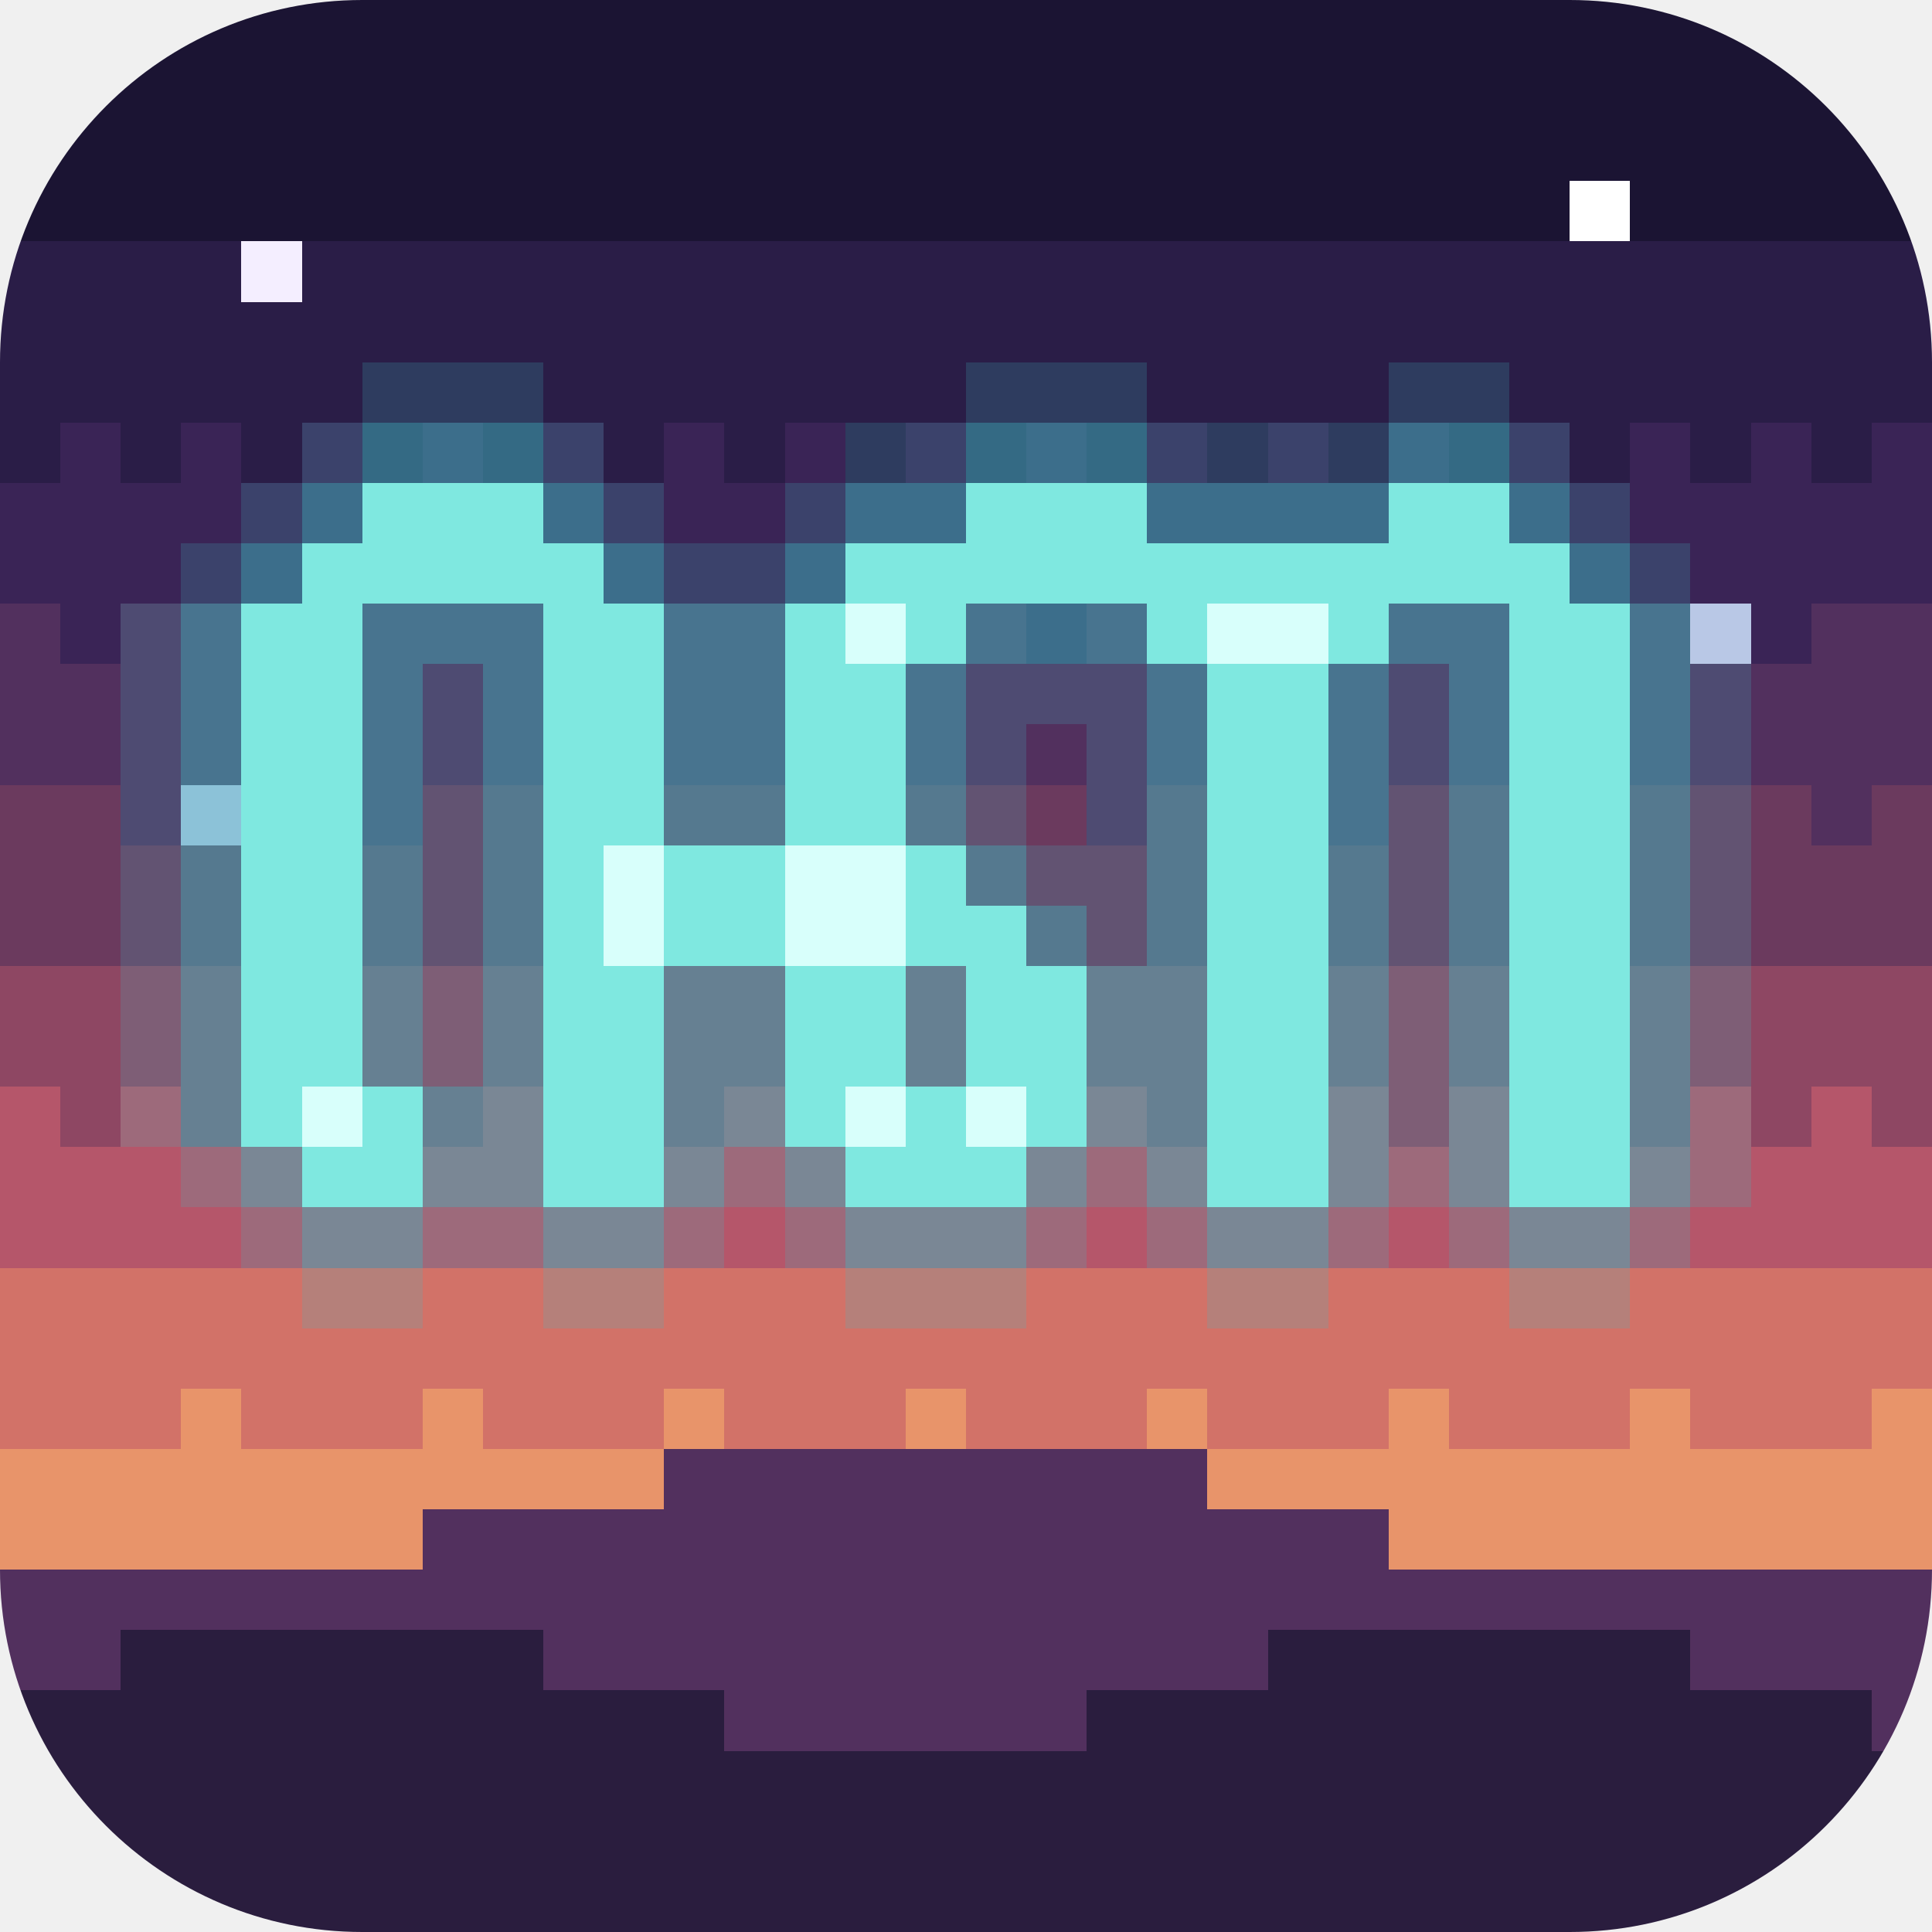
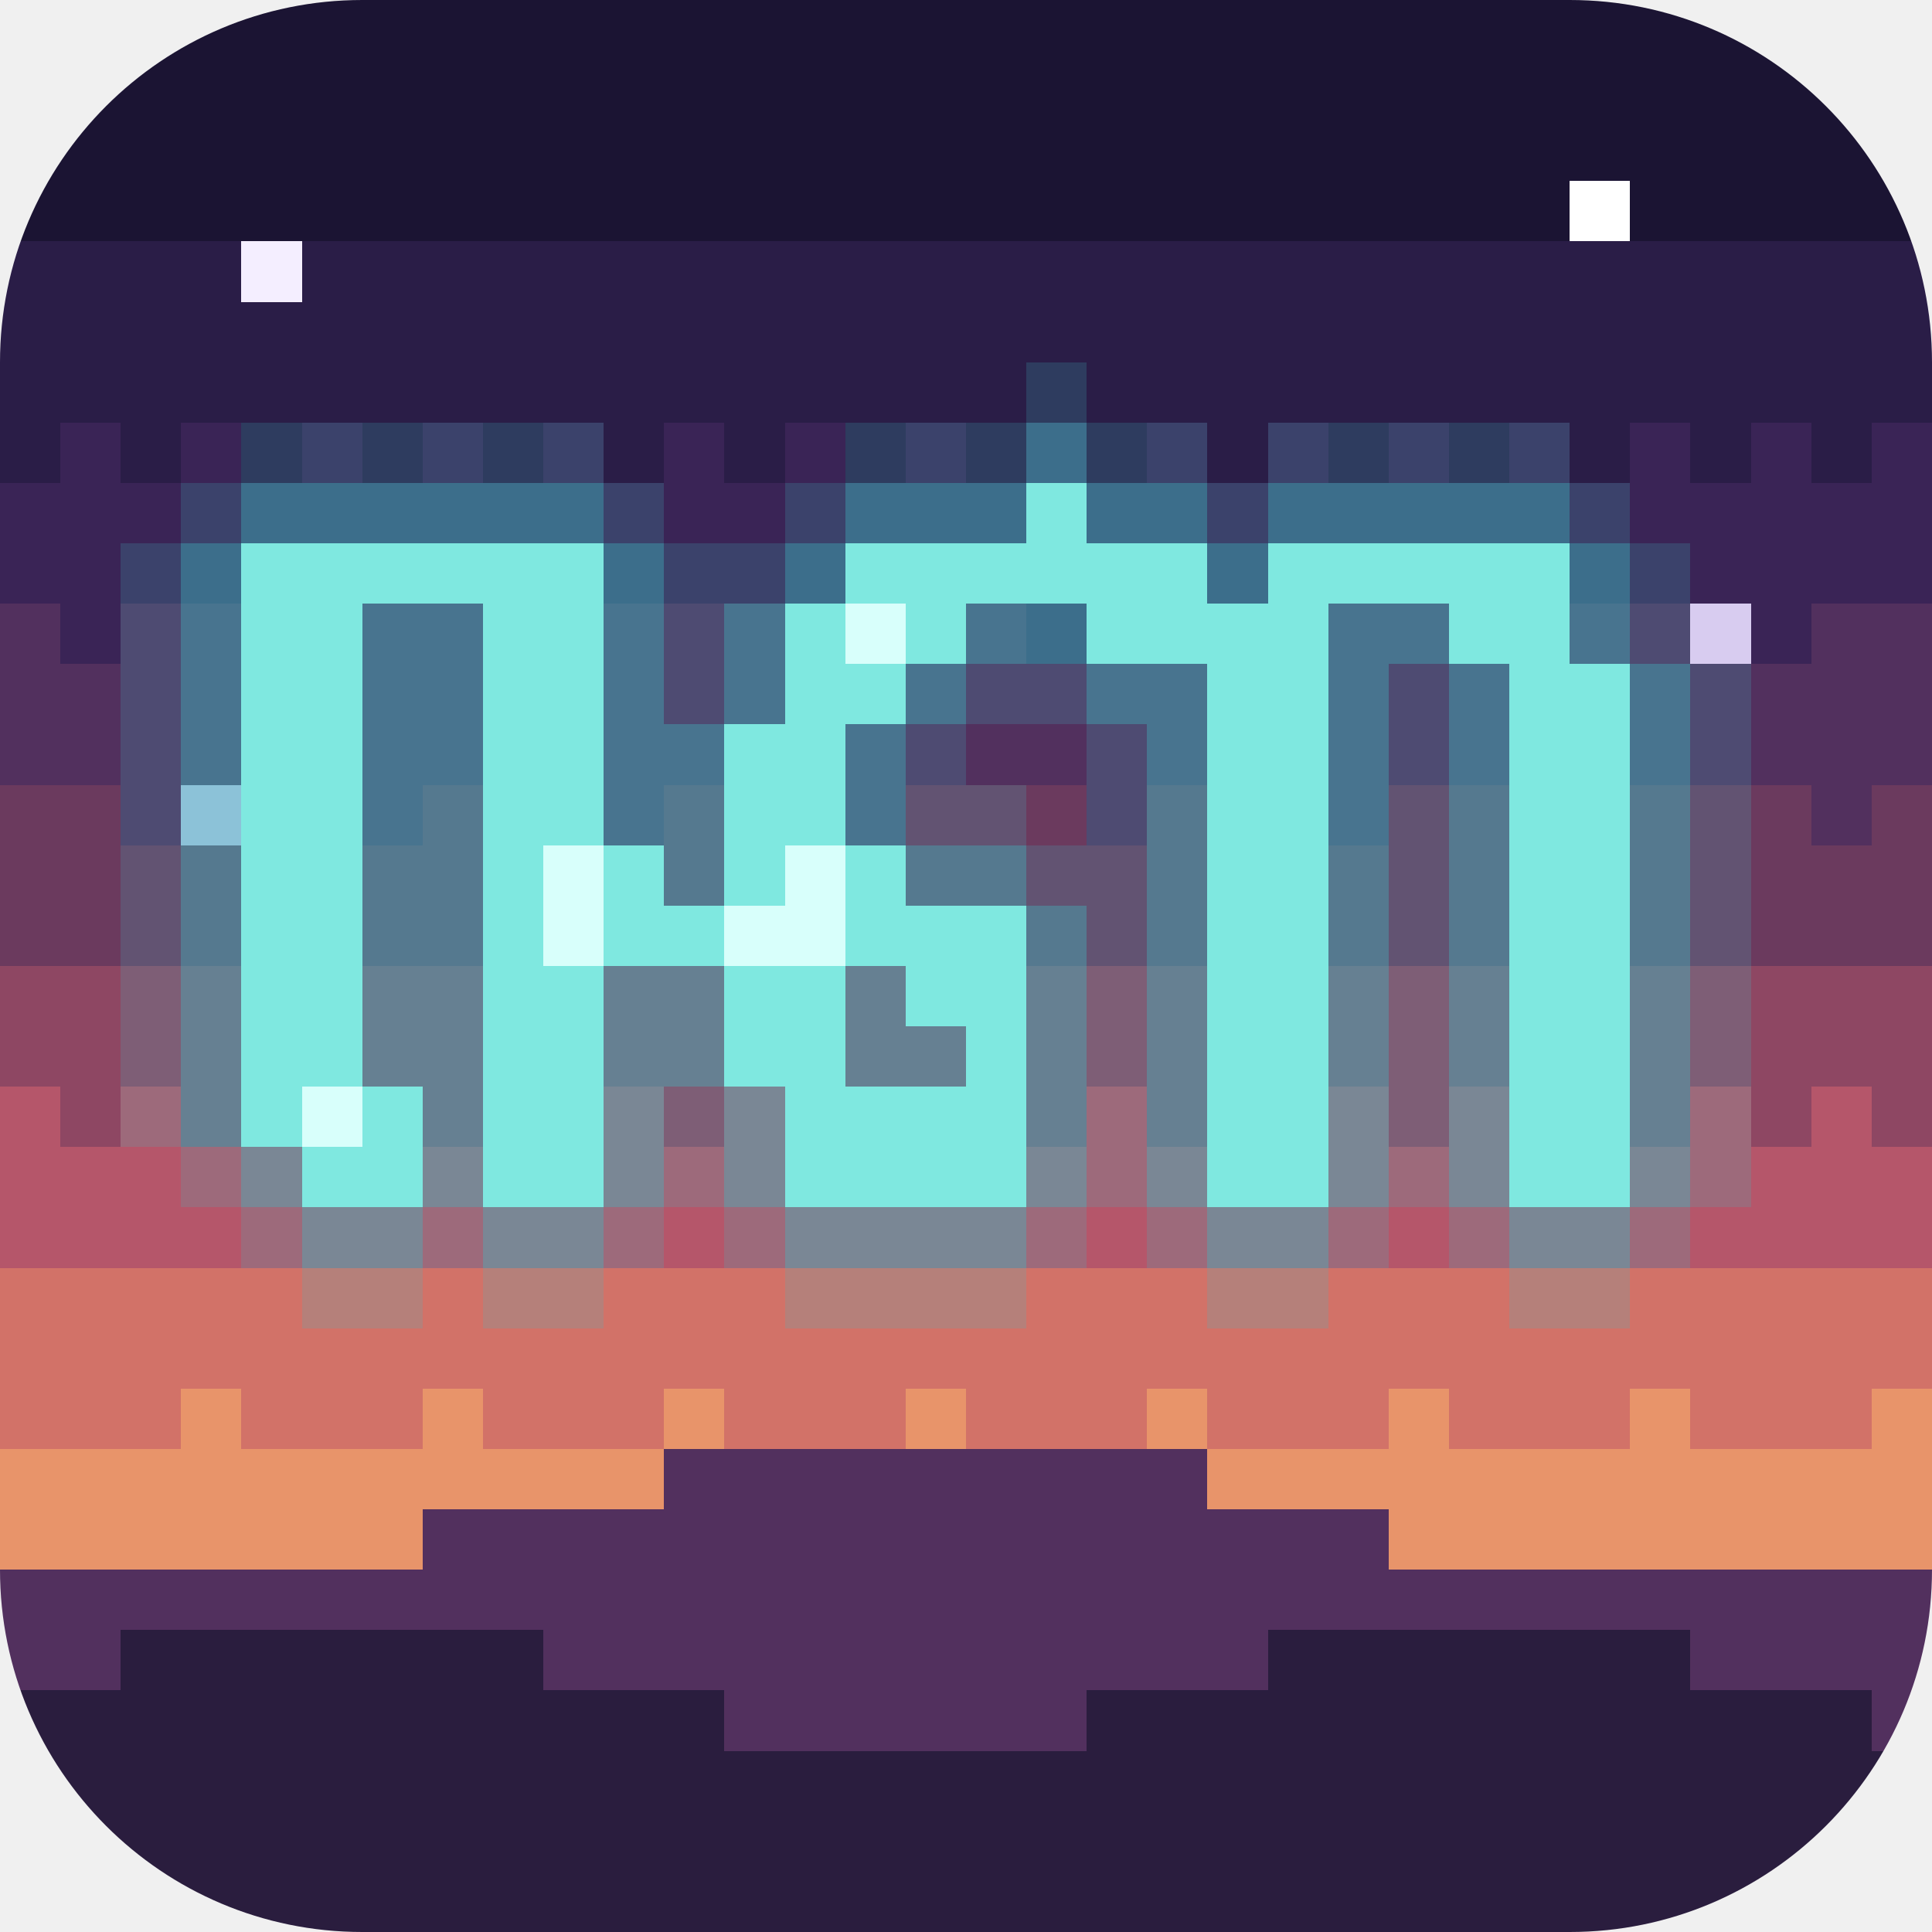
<svg xmlns="http://www.w3.org/2000/svg" width="128" height="128" viewBox="0 0 128 128" shape-rendering="crispEdges">
  <clipPath id="r">
    <rect width="128" height="128" rx="24" />
  </clipPath>
  <g clip-path="url(#r)">
    <rect x="0" y="0" width="128" height="4" fill="#1B1433" />
    <rect x="0" y="4" width="128" height="4" fill="#1B1433" />
    <rect x="0" y="8" width="128" height="4" fill="#1B1433" />
    <rect x="0" y="12" width="104" height="4" fill="#1B1433" />
    <rect x="104" y="12" width="4" height="4" fill="#FFFFFF" />
    <rect x="108" y="12" width="20" height="4" fill="#1B1433" />
    <rect x="0" y="16" width="16" height="4" fill="#2A1D47" />
    <rect x="16" y="16" width="4" height="4" fill="#F4EEFF" />
    <rect x="20" y="16" width="108" height="4" fill="#2A1D47" />
    <rect x="0" y="20" width="128" height="4" fill="#2A1D47" />
-     <rect x="0" y="24" width="24" height="4" fill="#2A1D47" />
-     <rect x="24" y="24" width="12" height="4" fill="#2E3C5F" />
-     <rect x="36" y="24" width="28" height="4" fill="#2A1D47" />
-     <rect x="64" y="24" width="12" height="4" fill="#2E3C5F" />
-     <rect x="76" y="24" width="16" height="4" fill="#2A1D47" />
-     <rect x="92" y="24" width="8" height="4" fill="#2E3C5F" />
-     <rect x="100" y="24" width="28" height="4" fill="#2A1D47" />
+     <rect x="0" y="24" width="68" height="4" fill="#2A1D47" />
+     <rect x="68" y="24" width="4" height="4" fill="#2E3C5F" />
+     <rect x="72" y="24" width="56" height="4" fill="#2A1D47" />
    <rect x="0" y="28" width="4" height="4" fill="#2A1D47" />
    <rect x="4" y="28" width="4" height="4" fill="#3A2456" />
    <rect x="8" y="28" width="4" height="4" fill="#2A1D47" />
    <rect x="12" y="28" width="4" height="4" fill="#3A2456" />
-     <rect x="16" y="28" width="4" height="4" fill="#2A1D47" />
+     <rect x="16" y="28" width="4" height="4" fill="#2E3C5F" />
    <rect x="20" y="28" width="4" height="4" fill="#3B426B" />
-     <rect x="24" y="28" width="4" height="4" fill="#346A84" />
-     <rect x="28" y="28" width="4" height="4" fill="#3C6E8B" />
-     <rect x="32" y="28" width="4" height="4" fill="#346A84" />
+     <rect x="24" y="28" width="4" height="4" fill="#2E3C5F" />
+     <rect x="28" y="28" width="4" height="4" fill="#3B426B" />
+     <rect x="32" y="28" width="4" height="4" fill="#2E3C5F" />
    <rect x="36" y="28" width="4" height="4" fill="#3B426B" />
    <rect x="40" y="28" width="4" height="4" fill="#2A1D47" />
    <rect x="44" y="28" width="4" height="4" fill="#3A2456" />
    <rect x="48" y="28" width="4" height="4" fill="#2A1D47" />
    <rect x="52" y="28" width="4" height="4" fill="#3A2456" />
    <rect x="56" y="28" width="4" height="4" fill="#2E3C5F" />
    <rect x="60" y="28" width="4" height="4" fill="#3B426B" />
-     <rect x="64" y="28" width="4" height="4" fill="#346A84" />
+     <rect x="64" y="28" width="4" height="4" fill="#2E3C5F" />
    <rect x="68" y="28" width="4" height="4" fill="#3C6E8B" />
-     <rect x="72" y="28" width="4" height="4" fill="#346A84" />
+     <rect x="72" y="28" width="4" height="4" fill="#2E3C5F" />
    <rect x="76" y="28" width="4" height="4" fill="#3B426B" />
-     <rect x="80" y="28" width="4" height="4" fill="#2E3C5F" />
+     <rect x="80" y="28" width="4" height="4" fill="#2A1D47" />
    <rect x="84" y="28" width="4" height="4" fill="#3B426B" />
    <rect x="88" y="28" width="4" height="4" fill="#2E3C5F" />
-     <rect x="92" y="28" width="4" height="4" fill="#3C6E8B" />
-     <rect x="96" y="28" width="4" height="4" fill="#346A84" />
+     <rect x="92" y="28" width="4" height="4" fill="#3B426B" />
+     <rect x="96" y="28" width="4" height="4" fill="#2E3C5F" />
    <rect x="100" y="28" width="4" height="4" fill="#3B426B" />
    <rect x="104" y="28" width="4" height="4" fill="#2A1D47" />
    <rect x="108" y="28" width="4" height="4" fill="#3A2456" />
    <rect x="112" y="28" width="4" height="4" fill="#2A1D47" />
    <rect x="116" y="28" width="4" height="4" fill="#3A2456" />
    <rect x="120" y="28" width="4" height="4" fill="#2A1D47" />
    <rect x="124" y="28" width="4" height="4" fill="#3A2456" />
-     <rect x="0" y="32" width="16" height="4" fill="#3A2456" />
-     <rect x="16" y="32" width="4" height="4" fill="#3B426B" />
-     <rect x="20" y="32" width="4" height="4" fill="#3C6E8B" />
-     <rect x="24" y="32" width="12" height="4" fill="#7FE8E0" />
-     <rect x="36" y="32" width="4" height="4" fill="#3C6E8B" />
+     <rect x="0" y="32" width="12" height="4" fill="#3A2456" />
+     <rect x="12" y="32" width="4" height="4" fill="#3B426B" />
+     <rect x="16" y="32" width="24" height="4" fill="#3C6E8B" />
    <rect x="40" y="32" width="4" height="4" fill="#3B426B" />
    <rect x="44" y="32" width="8" height="4" fill="#3A2456" />
    <rect x="52" y="32" width="4" height="4" fill="#3B426B" />
-     <rect x="56" y="32" width="8" height="4" fill="#3C6E8B" />
-     <rect x="64" y="32" width="12" height="4" fill="#7FE8E0" />
-     <rect x="76" y="32" width="16" height="4" fill="#3C6E8B" />
-     <rect x="92" y="32" width="8" height="4" fill="#7FE8E0" />
-     <rect x="100" y="32" width="4" height="4" fill="#3C6E8B" />
+     <rect x="56" y="32" width="12" height="4" fill="#3C6E8B" />
+     <rect x="68" y="32" width="4" height="4" fill="#7FE8E0" />
+     <rect x="72" y="32" width="8" height="4" fill="#3C6E8B" />
+     <rect x="80" y="32" width="4" height="4" fill="#3B426B" />
+     <rect x="84" y="32" width="20" height="4" fill="#3C6E8B" />
    <rect x="104" y="32" width="4" height="4" fill="#3B426B" />
    <rect x="108" y="32" width="20" height="4" fill="#3A2456" />
-     <rect x="0" y="36" width="12" height="4" fill="#3A2456" />
-     <rect x="12" y="36" width="4" height="4" fill="#3B426B" />
-     <rect x="16" y="36" width="4" height="4" fill="#3C6E8B" />
-     <rect x="20" y="36" width="20" height="4" fill="#7FE8E0" />
+     <rect x="0" y="36" width="8" height="4" fill="#3A2456" />
+     <rect x="8" y="36" width="4" height="4" fill="#3B426B" />
+     <rect x="12" y="36" width="4" height="4" fill="#3C6E8B" />
+     <rect x="16" y="36" width="24" height="4" fill="#7FE8E0" />
    <rect x="40" y="36" width="4" height="4" fill="#3C6E8B" />
    <rect x="44" y="36" width="8" height="4" fill="#3B426B" />
    <rect x="52" y="36" width="4" height="4" fill="#3C6E8B" />
-     <rect x="56" y="36" width="48" height="4" fill="#7FE8E0" />
+     <rect x="56" y="36" width="24" height="4" fill="#7FE8E0" />
+     <rect x="80" y="36" width="4" height="4" fill="#3C6E8B" />
+     <rect x="84" y="36" width="20" height="4" fill="#7FE8E0" />
    <rect x="104" y="36" width="4" height="4" fill="#3C6E8B" />
    <rect x="108" y="36" width="4" height="4" fill="#3B426B" />
    <rect x="112" y="36" width="16" height="4" fill="#3A2456" />
    <rect x="0" y="40" width="4" height="4" fill="#52305E" />
    <rect x="4" y="40" width="4" height="4" fill="#3A2456" />
    <rect x="8" y="40" width="4" height="4" fill="#4E4B72" />
    <rect x="12" y="40" width="4" height="4" fill="#48748F" />
    <rect x="16" y="40" width="8" height="4" fill="#7FE8E0" />
-     <rect x="24" y="40" width="12" height="4" fill="#48748F" />
-     <rect x="36" y="40" width="8" height="4" fill="#7FE8E0" />
-     <rect x="44" y="40" width="8" height="4" fill="#48748F" />
+     <rect x="24" y="40" width="8" height="4" fill="#48748F" />
+     <rect x="32" y="40" width="8" height="4" fill="#7FE8E0" />
+     <rect x="40" y="40" width="4" height="4" fill="#48748F" />
+     <rect x="44" y="40" width="4" height="4" fill="#4E4B72" />
+     <rect x="48" y="40" width="4" height="4" fill="#48748F" />
    <rect x="52" y="40" width="4" height="4" fill="#7FE8E0" />
    <rect x="56" y="40" width="4" height="4" fill="#D8FFFB" />
    <rect x="60" y="40" width="4" height="4" fill="#7FE8E0" />
    <rect x="64" y="40" width="4" height="4" fill="#48748F" />
    <rect x="68" y="40" width="4" height="4" fill="#3C6E8B" />
-     <rect x="72" y="40" width="4" height="4" fill="#48748F" />
-     <rect x="76" y="40" width="4" height="4" fill="#7FE8E0" />
-     <rect x="80" y="40" width="8" height="4" fill="#D8FFFB" />
-     <rect x="88" y="40" width="4" height="4" fill="#7FE8E0" />
-     <rect x="92" y="40" width="8" height="4" fill="#48748F" />
-     <rect x="100" y="40" width="8" height="4" fill="#7FE8E0" />
-     <rect x="108" y="40" width="4" height="4" fill="#48748F" />
-     <rect x="112" y="40" width="4" height="4" fill="#B9C8E6" />
+     <rect x="72" y="40" width="16" height="4" fill="#7FE8E0" />
+     <rect x="88" y="40" width="8" height="4" fill="#48748F" />
+     <rect x="96" y="40" width="8" height="4" fill="#7FE8E0" />
+     <rect x="104" y="40" width="4" height="4" fill="#48748F" />
+     <rect x="108" y="40" width="4" height="4" fill="#4E4B72" />
+     <rect x="112" y="40" width="4" height="4" fill="#D8CCF0" />
    <rect x="116" y="40" width="4" height="4" fill="#3A2456" />
    <rect x="120" y="40" width="8" height="4" fill="#52305E" />
    <rect x="0" y="44" width="8" height="4" fill="#52305E" />
    <rect x="8" y="44" width="4" height="4" fill="#4E4B72" />
    <rect x="12" y="44" width="4" height="4" fill="#48748F" />
    <rect x="16" y="44" width="8" height="4" fill="#7FE8E0" />
-     <rect x="24" y="44" width="4" height="4" fill="#48748F" />
-     <rect x="28" y="44" width="4" height="4" fill="#4E4B72" />
-     <rect x="32" y="44" width="4" height="4" fill="#48748F" />
-     <rect x="36" y="44" width="8" height="4" fill="#7FE8E0" />
-     <rect x="44" y="44" width="8" height="4" fill="#48748F" />
+     <rect x="24" y="44" width="8" height="4" fill="#48748F" />
+     <rect x="32" y="44" width="8" height="4" fill="#7FE8E0" />
+     <rect x="40" y="44" width="4" height="4" fill="#48748F" />
+     <rect x="44" y="44" width="4" height="4" fill="#4E4B72" />
+     <rect x="48" y="44" width="4" height="4" fill="#48748F" />
    <rect x="52" y="44" width="8" height="4" fill="#7FE8E0" />
    <rect x="60" y="44" width="4" height="4" fill="#48748F" />
-     <rect x="64" y="44" width="12" height="4" fill="#4E4B72" />
-     <rect x="76" y="44" width="4" height="4" fill="#48748F" />
+     <rect x="64" y="44" width="8" height="4" fill="#4E4B72" />
+     <rect x="72" y="44" width="8" height="4" fill="#48748F" />
    <rect x="80" y="44" width="8" height="4" fill="#7FE8E0" />
    <rect x="88" y="44" width="4" height="4" fill="#48748F" />
    <rect x="92" y="44" width="4" height="4" fill="#4E4B72" />
    <rect x="96" y="44" width="4" height="4" fill="#48748F" />
    <rect x="100" y="44" width="8" height="4" fill="#7FE8E0" />
    <rect x="108" y="44" width="4" height="4" fill="#48748F" />
    <rect x="112" y="44" width="4" height="4" fill="#4E4B72" />
    <rect x="116" y="44" width="12" height="4" fill="#52305E" />
    <rect x="0" y="48" width="8" height="4" fill="#52305E" />
    <rect x="8" y="48" width="4" height="4" fill="#4E4B72" />
    <rect x="12" y="48" width="4" height="4" fill="#48748F" />
    <rect x="16" y="48" width="8" height="4" fill="#7FE8E0" />
-     <rect x="24" y="48" width="4" height="4" fill="#48748F" />
-     <rect x="28" y="48" width="4" height="4" fill="#4E4B72" />
-     <rect x="32" y="48" width="4" height="4" fill="#48748F" />
-     <rect x="36" y="48" width="8" height="4" fill="#7FE8E0" />
-     <rect x="44" y="48" width="8" height="4" fill="#48748F" />
-     <rect x="52" y="48" width="8" height="4" fill="#7FE8E0" />
-     <rect x="60" y="48" width="4" height="4" fill="#48748F" />
-     <rect x="64" y="48" width="4" height="4" fill="#4E4B72" />
-     <rect x="68" y="48" width="4" height="4" fill="#52305E" />
+     <rect x="24" y="48" width="8" height="4" fill="#48748F" />
+     <rect x="32" y="48" width="8" height="4" fill="#7FE8E0" />
+     <rect x="40" y="48" width="8" height="4" fill="#48748F" />
+     <rect x="48" y="48" width="8" height="4" fill="#7FE8E0" />
+     <rect x="56" y="48" width="4" height="4" fill="#48748F" />
+     <rect x="60" y="48" width="4" height="4" fill="#4E4B72" />
+     <rect x="64" y="48" width="8" height="4" fill="#52305E" />
    <rect x="72" y="48" width="4" height="4" fill="#4E4B72" />
    <rect x="76" y="48" width="4" height="4" fill="#48748F" />
    <rect x="80" y="48" width="8" height="4" fill="#7FE8E0" />
    <rect x="88" y="48" width="4" height="4" fill="#48748F" />
    <rect x="92" y="48" width="4" height="4" fill="#4E4B72" />
    <rect x="96" y="48" width="4" height="4" fill="#48748F" />
    <rect x="100" y="48" width="8" height="4" fill="#7FE8E0" />
    <rect x="108" y="48" width="4" height="4" fill="#48748F" />
    <rect x="112" y="48" width="4" height="4" fill="#4E4B72" />
    <rect x="116" y="48" width="12" height="4" fill="#52305E" />
    <rect x="0" y="52" width="8" height="4" fill="#6B3A5E" />
    <rect x="8" y="52" width="4" height="4" fill="#4E4B72" />
    <rect x="12" y="52" width="4" height="4" fill="#8CC2D8" />
    <rect x="16" y="52" width="8" height="4" fill="#7FE8E0" />
    <rect x="24" y="52" width="4" height="4" fill="#48748F" />
-     <rect x="28" y="52" width="4" height="4" fill="#625372" />
-     <rect x="32" y="52" width="4" height="4" fill="#55798F" />
-     <rect x="36" y="52" width="8" height="4" fill="#7FE8E0" />
-     <rect x="44" y="52" width="8" height="4" fill="#55798F" />
-     <rect x="52" y="52" width="8" height="4" fill="#7FE8E0" />
-     <rect x="60" y="52" width="4" height="4" fill="#55798F" />
-     <rect x="64" y="52" width="4" height="4" fill="#625372" />
+     <rect x="28" y="52" width="4" height="4" fill="#55798F" />
+     <rect x="32" y="52" width="8" height="4" fill="#7FE8E0" />
+     <rect x="40" y="52" width="4" height="4" fill="#48748F" />
+     <rect x="44" y="52" width="4" height="4" fill="#55798F" />
+     <rect x="48" y="52" width="8" height="4" fill="#7FE8E0" />
+     <rect x="56" y="52" width="4" height="4" fill="#48748F" />
+     <rect x="60" y="52" width="8" height="4" fill="#625372" />
    <rect x="68" y="52" width="4" height="4" fill="#6B3A5E" />
    <rect x="72" y="52" width="4" height="4" fill="#4E4B72" />
    <rect x="76" y="52" width="4" height="4" fill="#55798F" />
    <rect x="80" y="52" width="8" height="4" fill="#7FE8E0" />
    <rect x="88" y="52" width="4" height="4" fill="#48748F" />
    <rect x="92" y="52" width="4" height="4" fill="#625372" />
    <rect x="96" y="52" width="4" height="4" fill="#55798F" />
    <rect x="100" y="52" width="8" height="4" fill="#7FE8E0" />
    <rect x="108" y="52" width="4" height="4" fill="#55798F" />
    <rect x="112" y="52" width="4" height="4" fill="#625372" />
    <rect x="116" y="52" width="4" height="4" fill="#6B3A5E" />
    <rect x="120" y="52" width="4" height="4" fill="#52305E" />
    <rect x="124" y="52" width="4" height="4" fill="#6B3A5E" />
    <rect x="0" y="56" width="8" height="4" fill="#6B3A5E" />
    <rect x="8" y="56" width="4" height="4" fill="#625372" />
    <rect x="12" y="56" width="4" height="4" fill="#55798F" />
    <rect x="16" y="56" width="8" height="4" fill="#7FE8E0" />
-     <rect x="24" y="56" width="4" height="4" fill="#55798F" />
-     <rect x="28" y="56" width="4" height="4" fill="#625372" />
-     <rect x="32" y="56" width="4" height="4" fill="#55798F" />
-     <rect x="36" y="56" width="4" height="4" fill="#7FE8E0" />
-     <rect x="40" y="56" width="4" height="4" fill="#D8FFFB" />
-     <rect x="44" y="56" width="8" height="4" fill="#7FE8E0" />
-     <rect x="52" y="56" width="8" height="4" fill="#D8FFFB" />
-     <rect x="60" y="56" width="4" height="4" fill="#7FE8E0" />
-     <rect x="64" y="56" width="4" height="4" fill="#55798F" />
+     <rect x="24" y="56" width="8" height="4" fill="#55798F" />
+     <rect x="32" y="56" width="4" height="4" fill="#7FE8E0" />
+     <rect x="36" y="56" width="4" height="4" fill="#D8FFFB" />
+     <rect x="40" y="56" width="4" height="4" fill="#7FE8E0" />
+     <rect x="44" y="56" width="4" height="4" fill="#55798F" />
+     <rect x="48" y="56" width="4" height="4" fill="#7FE8E0" />
+     <rect x="52" y="56" width="4" height="4" fill="#D8FFFB" />
+     <rect x="56" y="56" width="4" height="4" fill="#7FE8E0" />
+     <rect x="60" y="56" width="8" height="4" fill="#55798F" />
    <rect x="68" y="56" width="8" height="4" fill="#625372" />
    <rect x="76" y="56" width="4" height="4" fill="#55798F" />
    <rect x="80" y="56" width="8" height="4" fill="#7FE8E0" />
    <rect x="88" y="56" width="4" height="4" fill="#55798F" />
    <rect x="92" y="56" width="4" height="4" fill="#625372" />
    <rect x="96" y="56" width="4" height="4" fill="#55798F" />
    <rect x="100" y="56" width="8" height="4" fill="#7FE8E0" />
    <rect x="108" y="56" width="4" height="4" fill="#55798F" />
    <rect x="112" y="56" width="4" height="4" fill="#625372" />
    <rect x="116" y="56" width="12" height="4" fill="#6B3A5E" />
    <rect x="0" y="60" width="8" height="4" fill="#6B3A5E" />
    <rect x="8" y="60" width="4" height="4" fill="#625372" />
    <rect x="12" y="60" width="4" height="4" fill="#55798F" />
    <rect x="16" y="60" width="8" height="4" fill="#7FE8E0" />
-     <rect x="24" y="60" width="4" height="4" fill="#55798F" />
-     <rect x="28" y="60" width="4" height="4" fill="#625372" />
-     <rect x="32" y="60" width="4" height="4" fill="#55798F" />
-     <rect x="36" y="60" width="4" height="4" fill="#7FE8E0" />
-     <rect x="40" y="60" width="4" height="4" fill="#D8FFFB" />
-     <rect x="44" y="60" width="8" height="4" fill="#7FE8E0" />
-     <rect x="52" y="60" width="8" height="4" fill="#D8FFFB" />
-     <rect x="60" y="60" width="8" height="4" fill="#7FE8E0" />
+     <rect x="24" y="60" width="8" height="4" fill="#55798F" />
+     <rect x="32" y="60" width="4" height="4" fill="#7FE8E0" />
+     <rect x="36" y="60" width="4" height="4" fill="#D8FFFB" />
+     <rect x="40" y="60" width="8" height="4" fill="#7FE8E0" />
+     <rect x="48" y="60" width="8" height="4" fill="#D8FFFB" />
+     <rect x="56" y="60" width="12" height="4" fill="#7FE8E0" />
    <rect x="68" y="60" width="4" height="4" fill="#55798F" />
    <rect x="72" y="60" width="4" height="4" fill="#625372" />
    <rect x="76" y="60" width="4" height="4" fill="#55798F" />
    <rect x="80" y="60" width="8" height="4" fill="#7FE8E0" />
    <rect x="88" y="60" width="4" height="4" fill="#55798F" />
    <rect x="92" y="60" width="4" height="4" fill="#625372" />
    <rect x="96" y="60" width="4" height="4" fill="#55798F" />
    <rect x="100" y="60" width="8" height="4" fill="#7FE8E0" />
    <rect x="108" y="60" width="4" height="4" fill="#55798F" />
    <rect x="112" y="60" width="4" height="4" fill="#625372" />
    <rect x="116" y="60" width="12" height="4" fill="#6B3A5E" />
    <rect x="0" y="64" width="8" height="4" fill="#8E4763" />
    <rect x="8" y="64" width="4" height="4" fill="#7E5E76" />
    <rect x="12" y="64" width="4" height="4" fill="#668092" />
    <rect x="16" y="64" width="8" height="4" fill="#7FE8E0" />
-     <rect x="24" y="64" width="4" height="4" fill="#668092" />
-     <rect x="28" y="64" width="4" height="4" fill="#7E5E76" />
-     <rect x="32" y="64" width="4" height="4" fill="#668092" />
-     <rect x="36" y="64" width="8" height="4" fill="#7FE8E0" />
-     <rect x="44" y="64" width="8" height="4" fill="#668092" />
-     <rect x="52" y="64" width="8" height="4" fill="#7FE8E0" />
-     <rect x="60" y="64" width="4" height="4" fill="#668092" />
-     <rect x="64" y="64" width="8" height="4" fill="#7FE8E0" />
-     <rect x="72" y="64" width="8" height="4" fill="#668092" />
+     <rect x="24" y="64" width="8" height="4" fill="#668092" />
+     <rect x="32" y="64" width="8" height="4" fill="#7FE8E0" />
+     <rect x="40" y="64" width="8" height="4" fill="#668092" />
+     <rect x="48" y="64" width="8" height="4" fill="#7FE8E0" />
+     <rect x="56" y="64" width="4" height="4" fill="#668092" />
+     <rect x="60" y="64" width="8" height="4" fill="#7FE8E0" />
+     <rect x="68" y="64" width="4" height="4" fill="#668092" />
+     <rect x="72" y="64" width="4" height="4" fill="#7E5E76" />
+     <rect x="76" y="64" width="4" height="4" fill="#668092" />
    <rect x="80" y="64" width="8" height="4" fill="#7FE8E0" />
    <rect x="88" y="64" width="4" height="4" fill="#668092" />
    <rect x="92" y="64" width="4" height="4" fill="#7E5E76" />
    <rect x="96" y="64" width="4" height="4" fill="#668092" />
    <rect x="100" y="64" width="8" height="4" fill="#7FE8E0" />
    <rect x="108" y="64" width="4" height="4" fill="#668092" />
    <rect x="112" y="64" width="4" height="4" fill="#7E5E76" />
    <rect x="116" y="64" width="12" height="4" fill="#8E4763" />
    <rect x="0" y="68" width="8" height="4" fill="#8E4763" />
    <rect x="8" y="68" width="4" height="4" fill="#7E5E76" />
    <rect x="12" y="68" width="4" height="4" fill="#668092" />
    <rect x="16" y="68" width="8" height="4" fill="#7FE8E0" />
-     <rect x="24" y="68" width="4" height="4" fill="#668092" />
-     <rect x="28" y="68" width="4" height="4" fill="#7E5E76" />
-     <rect x="32" y="68" width="4" height="4" fill="#668092" />
-     <rect x="36" y="68" width="8" height="4" fill="#7FE8E0" />
-     <rect x="44" y="68" width="8" height="4" fill="#668092" />
-     <rect x="52" y="68" width="8" height="4" fill="#7FE8E0" />
-     <rect x="60" y="68" width="4" height="4" fill="#668092" />
-     <rect x="64" y="68" width="8" height="4" fill="#7FE8E0" />
-     <rect x="72" y="68" width="8" height="4" fill="#668092" />
+     <rect x="24" y="68" width="8" height="4" fill="#668092" />
+     <rect x="32" y="68" width="8" height="4" fill="#7FE8E0" />
+     <rect x="40" y="68" width="8" height="4" fill="#668092" />
+     <rect x="48" y="68" width="8" height="4" fill="#7FE8E0" />
+     <rect x="56" y="68" width="8" height="4" fill="#668092" />
+     <rect x="64" y="68" width="4" height="4" fill="#7FE8E0" />
+     <rect x="68" y="68" width="4" height="4" fill="#668092" />
+     <rect x="72" y="68" width="4" height="4" fill="#7E5E76" />
+     <rect x="76" y="68" width="4" height="4" fill="#668092" />
    <rect x="80" y="68" width="8" height="4" fill="#7FE8E0" />
    <rect x="88" y="68" width="4" height="4" fill="#668092" />
    <rect x="92" y="68" width="4" height="4" fill="#7E5E76" />
    <rect x="96" y="68" width="4" height="4" fill="#668092" />
    <rect x="100" y="68" width="8" height="4" fill="#7FE8E0" />
    <rect x="108" y="68" width="4" height="4" fill="#668092" />
    <rect x="112" y="68" width="4" height="4" fill="#7E5E76" />
    <rect x="116" y="68" width="12" height="4" fill="#8E4763" />
    <rect x="0" y="72" width="4" height="4" fill="#B5566A" />
    <rect x="4" y="72" width="4" height="4" fill="#8E4763" />
    <rect x="8" y="72" width="4" height="4" fill="#9D6A7B" />
    <rect x="12" y="72" width="4" height="4" fill="#668092" />
    <rect x="16" y="72" width="4" height="4" fill="#7FE8E0" />
    <rect x="20" y="72" width="4" height="4" fill="#D8FFFB" />
    <rect x="24" y="72" width="4" height="4" fill="#7FE8E0" />
    <rect x="28" y="72" width="4" height="4" fill="#668092" />
-     <rect x="32" y="72" width="4" height="4" fill="#7A8795" />
-     <rect x="36" y="72" width="8" height="4" fill="#7FE8E0" />
-     <rect x="44" y="72" width="4" height="4" fill="#668092" />
+     <rect x="32" y="72" width="8" height="4" fill="#7FE8E0" />
+     <rect x="40" y="72" width="4" height="4" fill="#7A8795" />
+     <rect x="44" y="72" width="4" height="4" fill="#7E5E76" />
    <rect x="48" y="72" width="4" height="4" fill="#7A8795" />
-     <rect x="52" y="72" width="4" height="4" fill="#7FE8E0" />
-     <rect x="56" y="72" width="4" height="4" fill="#D8FFFB" />
-     <rect x="60" y="72" width="4" height="4" fill="#7FE8E0" />
-     <rect x="64" y="72" width="4" height="4" fill="#D8FFFB" />
-     <rect x="68" y="72" width="4" height="4" fill="#7FE8E0" />
-     <rect x="72" y="72" width="4" height="4" fill="#7A8795" />
+     <rect x="52" y="72" width="16" height="4" fill="#7FE8E0" />
+     <rect x="68" y="72" width="4" height="4" fill="#668092" />
+     <rect x="72" y="72" width="4" height="4" fill="#9D6A7B" />
    <rect x="76" y="72" width="4" height="4" fill="#668092" />
    <rect x="80" y="72" width="8" height="4" fill="#7FE8E0" />
    <rect x="88" y="72" width="4" height="4" fill="#7A8795" />
    <rect x="92" y="72" width="4" height="4" fill="#7E5E76" />
    <rect x="96" y="72" width="4" height="4" fill="#7A8795" />
    <rect x="100" y="72" width="8" height="4" fill="#7FE8E0" />
    <rect x="108" y="72" width="4" height="4" fill="#668092" />
    <rect x="112" y="72" width="4" height="4" fill="#9D6A7B" />
    <rect x="116" y="72" width="4" height="4" fill="#8E4763" />
    <rect x="120" y="72" width="4" height="4" fill="#B5566A" />
    <rect x="124" y="72" width="4" height="4" fill="#8E4763" />
    <rect x="0" y="76" width="12" height="4" fill="#B5566A" />
    <rect x="12" y="76" width="4" height="4" fill="#9D6A7B" />
    <rect x="16" y="76" width="4" height="4" fill="#7A8795" />
    <rect x="20" y="76" width="8" height="4" fill="#7FE8E0" />
-     <rect x="28" y="76" width="8" height="4" fill="#7A8795" />
-     <rect x="36" y="76" width="8" height="4" fill="#7FE8E0" />
-     <rect x="44" y="76" width="4" height="4" fill="#7A8795" />
-     <rect x="48" y="76" width="4" height="4" fill="#9D6A7B" />
-     <rect x="52" y="76" width="4" height="4" fill="#7A8795" />
-     <rect x="56" y="76" width="12" height="4" fill="#7FE8E0" />
+     <rect x="28" y="76" width="4" height="4" fill="#7A8795" />
+     <rect x="32" y="76" width="8" height="4" fill="#7FE8E0" />
+     <rect x="40" y="76" width="4" height="4" fill="#7A8795" />
+     <rect x="44" y="76" width="4" height="4" fill="#9D6A7B" />
+     <rect x="48" y="76" width="4" height="4" fill="#7A8795" />
+     <rect x="52" y="76" width="16" height="4" fill="#7FE8E0" />
    <rect x="68" y="76" width="4" height="4" fill="#7A8795" />
    <rect x="72" y="76" width="4" height="4" fill="#9D6A7B" />
    <rect x="76" y="76" width="4" height="4" fill="#7A8795" />
    <rect x="80" y="76" width="8" height="4" fill="#7FE8E0" />
    <rect x="88" y="76" width="4" height="4" fill="#7A8795" />
    <rect x="92" y="76" width="4" height="4" fill="#9D6A7B" />
    <rect x="96" y="76" width="4" height="4" fill="#7A8795" />
    <rect x="100" y="76" width="8" height="4" fill="#7FE8E0" />
    <rect x="108" y="76" width="4" height="4" fill="#7A8795" />
    <rect x="112" y="76" width="4" height="4" fill="#9D6A7B" />
    <rect x="116" y="76" width="12" height="4" fill="#B5566A" />
    <rect x="0" y="80" width="16" height="4" fill="#B5566A" />
    <rect x="16" y="80" width="4" height="4" fill="#9D6A7B" />
    <rect x="20" y="80" width="8" height="4" fill="#7A8795" />
-     <rect x="28" y="80" width="8" height="4" fill="#9D6A7B" />
-     <rect x="36" y="80" width="8" height="4" fill="#7A8795" />
-     <rect x="44" y="80" width="4" height="4" fill="#9D6A7B" />
-     <rect x="48" y="80" width="4" height="4" fill="#B5566A" />
-     <rect x="52" y="80" width="4" height="4" fill="#9D6A7B" />
-     <rect x="56" y="80" width="12" height="4" fill="#7A8795" />
+     <rect x="28" y="80" width="4" height="4" fill="#9D6A7B" />
+     <rect x="32" y="80" width="8" height="4" fill="#7A8795" />
+     <rect x="40" y="80" width="4" height="4" fill="#9D6A7B" />
+     <rect x="44" y="80" width="4" height="4" fill="#B5566A" />
+     <rect x="48" y="80" width="4" height="4" fill="#9D6A7B" />
+     <rect x="52" y="80" width="16" height="4" fill="#7A8795" />
    <rect x="68" y="80" width="4" height="4" fill="#9D6A7B" />
    <rect x="72" y="80" width="4" height="4" fill="#B5566A" />
    <rect x="76" y="80" width="4" height="4" fill="#9D6A7B" />
    <rect x="80" y="80" width="8" height="4" fill="#7A8795" />
    <rect x="88" y="80" width="4" height="4" fill="#9D6A7B" />
    <rect x="92" y="80" width="4" height="4" fill="#B5566A" />
    <rect x="96" y="80" width="4" height="4" fill="#9D6A7B" />
    <rect x="100" y="80" width="8" height="4" fill="#7A8795" />
    <rect x="108" y="80" width="4" height="4" fill="#9D6A7B" />
    <rect x="112" y="80" width="16" height="4" fill="#B5566A" />
    <rect x="0" y="84" width="20" height="4" fill="#D27268" />
    <rect x="20" y="84" width="8" height="4" fill="#B5807A" />
-     <rect x="28" y="84" width="8" height="4" fill="#D27268" />
-     <rect x="36" y="84" width="8" height="4" fill="#B5807A" />
-     <rect x="44" y="84" width="12" height="4" fill="#D27268" />
-     <rect x="56" y="84" width="12" height="4" fill="#B5807A" />
+     <rect x="28" y="84" width="4" height="4" fill="#D27268" />
+     <rect x="32" y="84" width="8" height="4" fill="#B5807A" />
+     <rect x="40" y="84" width="12" height="4" fill="#D27268" />
+     <rect x="52" y="84" width="16" height="4" fill="#B5807A" />
    <rect x="68" y="84" width="12" height="4" fill="#D27268" />
    <rect x="80" y="84" width="8" height="4" fill="#B5807A" />
    <rect x="88" y="84" width="12" height="4" fill="#D27268" />
    <rect x="100" y="84" width="8" height="4" fill="#B5807A" />
    <rect x="108" y="84" width="20" height="4" fill="#D27268" />
    <rect x="0" y="88" width="128" height="4" fill="#D27268" />
    <rect x="0" y="92" width="12" height="4" fill="#D27268" />
    <rect x="12" y="92" width="4" height="4" fill="#E8946A" />
    <rect x="16" y="92" width="12" height="4" fill="#D27268" />
    <rect x="28" y="92" width="4" height="4" fill="#E8946A" />
    <rect x="32" y="92" width="12" height="4" fill="#D27268" />
    <rect x="44" y="92" width="4" height="4" fill="#E8946A" />
    <rect x="48" y="92" width="12" height="4" fill="#D27268" />
    <rect x="60" y="92" width="4" height="4" fill="#E8946A" />
    <rect x="64" y="92" width="12" height="4" fill="#D27268" />
    <rect x="76" y="92" width="4" height="4" fill="#E8946A" />
    <rect x="80" y="92" width="12" height="4" fill="#D27268" />
    <rect x="92" y="92" width="4" height="4" fill="#E8946A" />
    <rect x="96" y="92" width="12" height="4" fill="#D27268" />
    <rect x="108" y="92" width="4" height="4" fill="#E8946A" />
    <rect x="112" y="92" width="12" height="4" fill="#D27268" />
    <rect x="124" y="92" width="4" height="4" fill="#E8946A" />
    <rect x="0" y="96" width="44" height="4" fill="#E8946A" />
    <rect x="44" y="96" width="36" height="4" fill="#52305E" />
    <rect x="80" y="96" width="48" height="4" fill="#E8946A" />
    <rect x="0" y="100" width="28" height="4" fill="#E8946A" />
    <rect x="28" y="100" width="64" height="4" fill="#52305E" />
    <rect x="92" y="100" width="36" height="4" fill="#E8946A" />
    <rect x="0" y="104" width="128" height="4" fill="#52305E" />
    <rect x="0" y="108" width="8" height="4" fill="#52305E" />
    <rect x="8" y="108" width="28" height="4" fill="#2A1D3E" />
    <rect x="36" y="108" width="48" height="4" fill="#52305E" />
    <rect x="84" y="108" width="28" height="4" fill="#2A1D3E" />
    <rect x="112" y="108" width="16" height="4" fill="#52305E" />
    <rect x="0" y="112" width="48" height="4" fill="#2A1D3E" />
    <rect x="48" y="112" width="24" height="4" fill="#52305E" />
    <rect x="72" y="112" width="52" height="4" fill="#2A1D3E" />
    <rect x="124" y="112" width="4" height="4" fill="#52305E" />
    <rect x="0" y="116" width="128" height="4" fill="#2A1D3E" />
    <rect x="0" y="120" width="128" height="4" fill="#2A1D3E" />
    <rect x="0" y="124" width="128" height="4" fill="#2A1D3E" />
  </g>
</svg>
